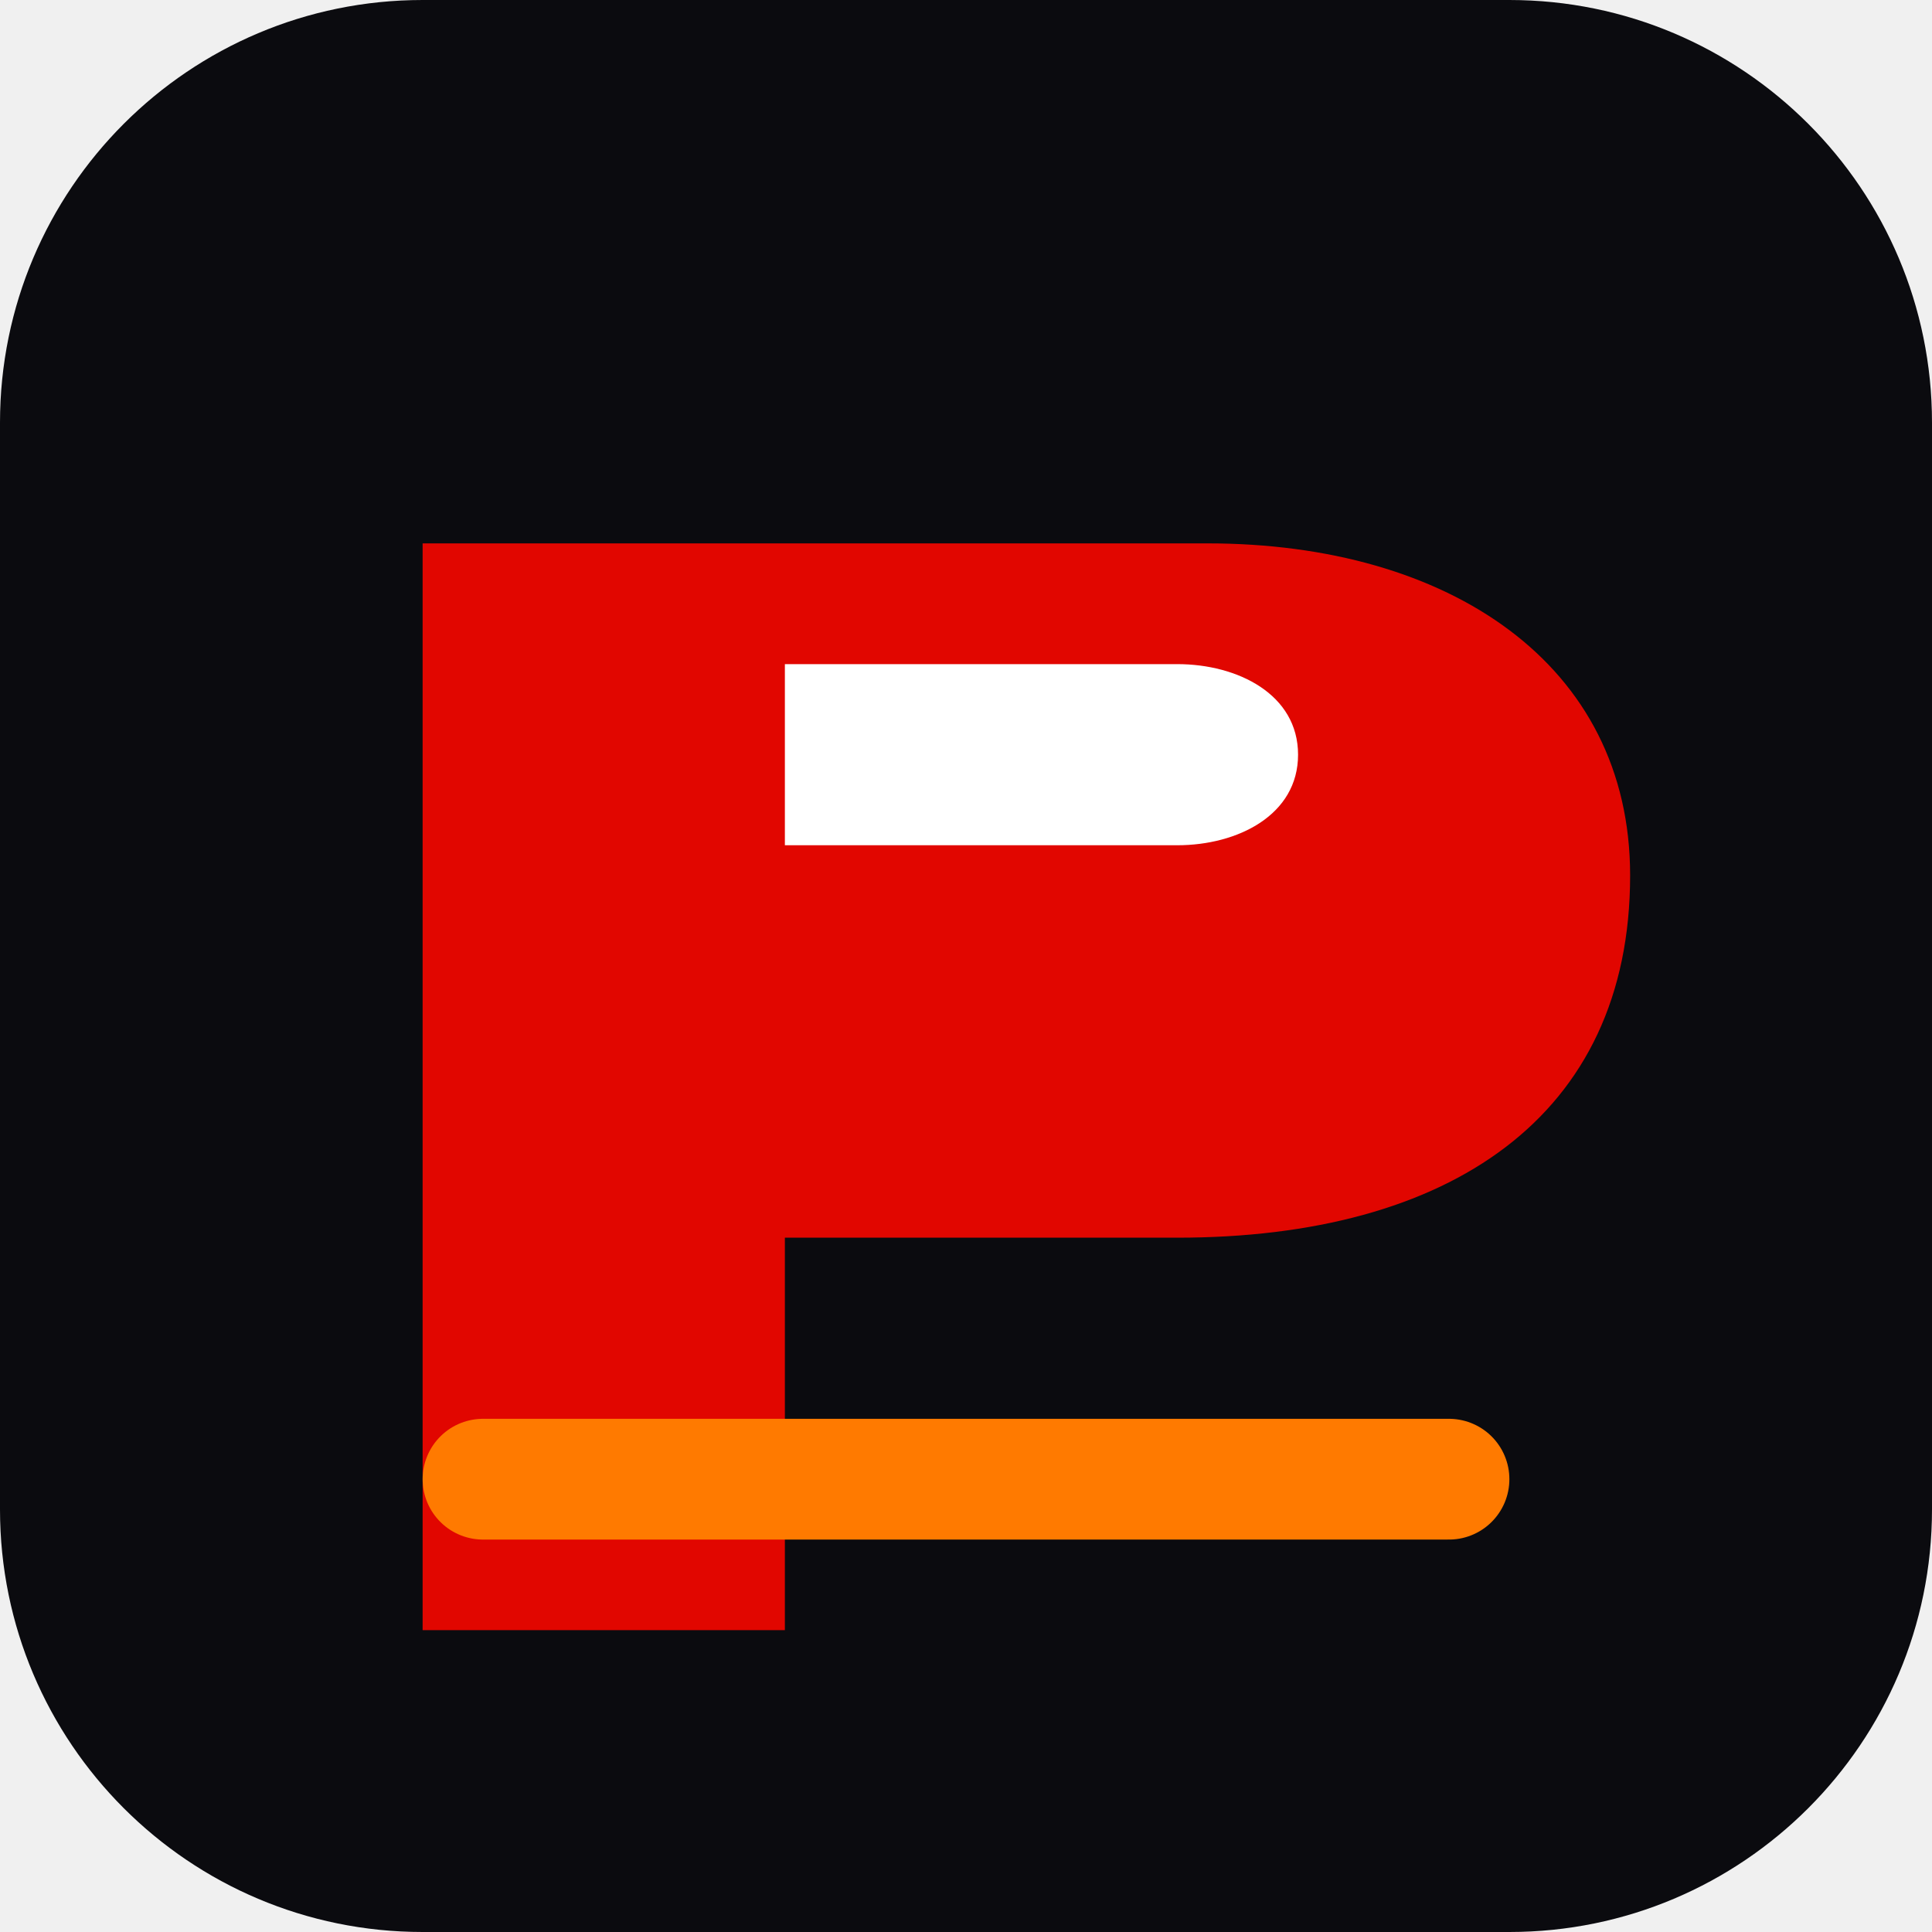
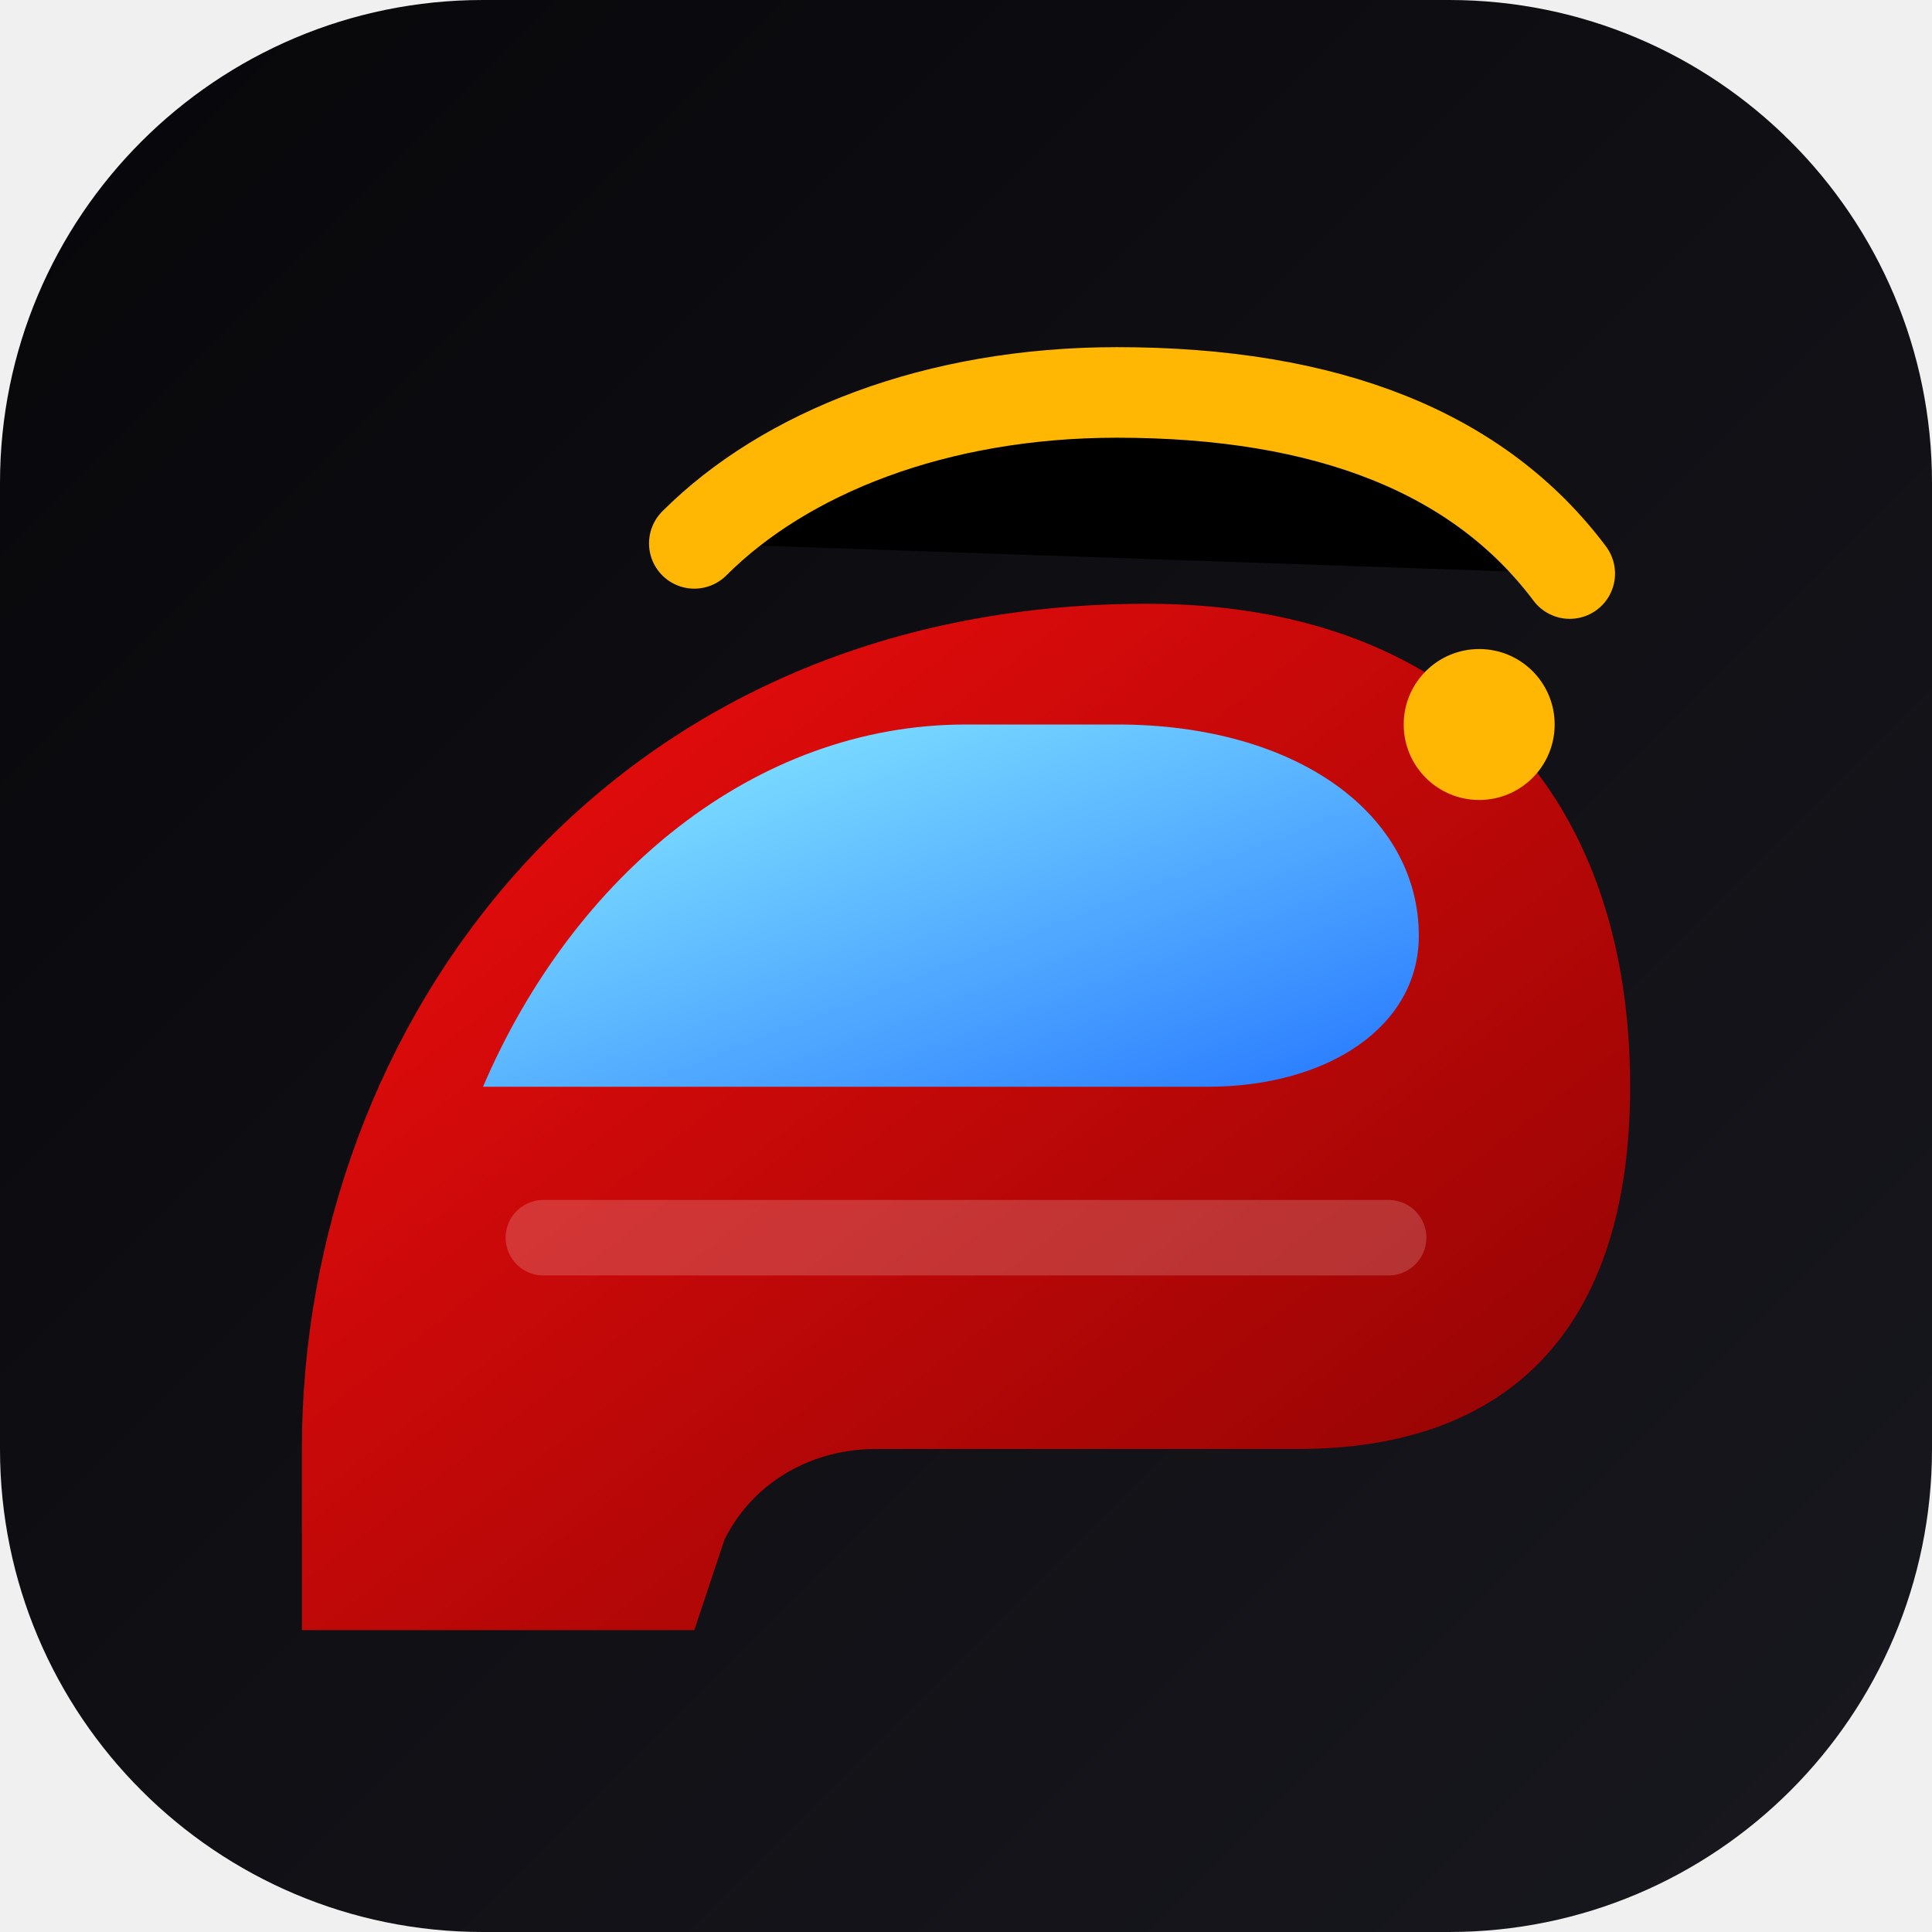
<svg xmlns="http://www.w3.org/2000/svg" viewBox="0 0 64 64">
-   <rect width="64" height="64" rx="14" fill="#0b0b0f" />
-   <path d="M14 18h26c8 0 14 4 14 11 0 8-6 12-15 12H26v13H14V18z" fill="#e10600" />
-   <path d="M26 28h13c2 0 4-1 4-3s-2-3-4-3H26v6z" fill="#fff" />
-   <path d="M16 49h32" stroke="#ff7a00" stroke-width="4" stroke-linecap="round" />
+   <defs>
+     <linearGradient id="bg" x1="0" y1="0" x2="1" y2="1">
+       <stop offset="0" stop-color="#07070a" />
+       <stop offset="1" stop-color="#18181f" />
+     </linearGradient>
+     <linearGradient id="helmet" x1="0" y1="0" x2="1" y2="1">
+       <stop offset="0" stop-color="#f40d0d" />
+       <stop offset="1" stop-color="#8a0303" />
+     </linearGradient>
+     <linearGradient id="visor" x1="0" y1="0" x2="1" y2="1">
+       <stop offset="0" stop-color="#8ef2ff" />
+       <stop offset="1" stop-color="#2677ff" />
+     </linearGradient>
+   </defs>
+   <rect width="64" height="64" rx="16" fill="url(#bg)" />
+   <path d="M10 48c0-14 10-28 28-28 10 0 16 6 16 16 0 8-4 12-11 12H29c-2 0-4 1-5 3l-1 3H10v-6Z" fill="url(#helmet)" />
+   <path d="M32 24c-7 0-13 5-16 12h24c4 0 7-2 7-5 0-4-4-7-10-7H32Z" fill="url(#visor)" />
+   <path d="M18 41h28" stroke="#ffffff" stroke-opacity=".18" stroke-width="2.5" stroke-linecap="round" />
+   <path d="M23 18c3-3 8-5 14-5 7 0 12 2 15 6" stroke="#ffb703" stroke-width="3" stroke-linecap="round" />
+   <circle cx="49" cy="24" r="2.5" fill="#ffb703" />
</svg>
